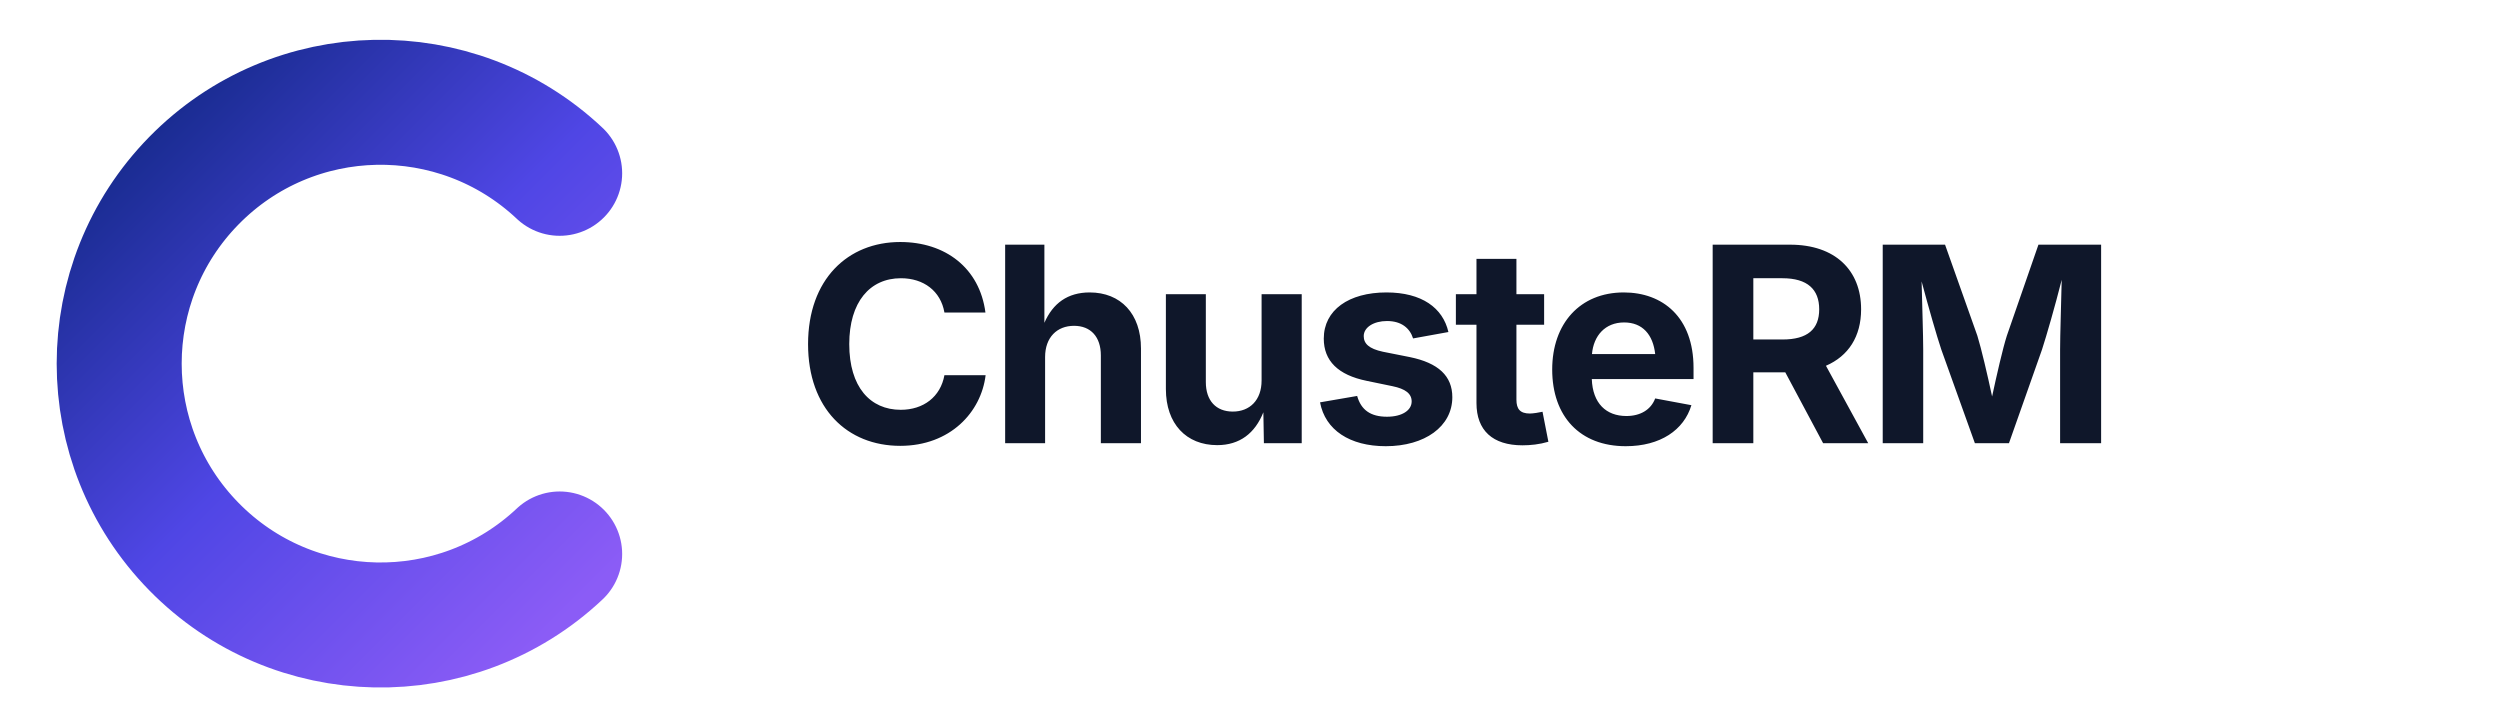
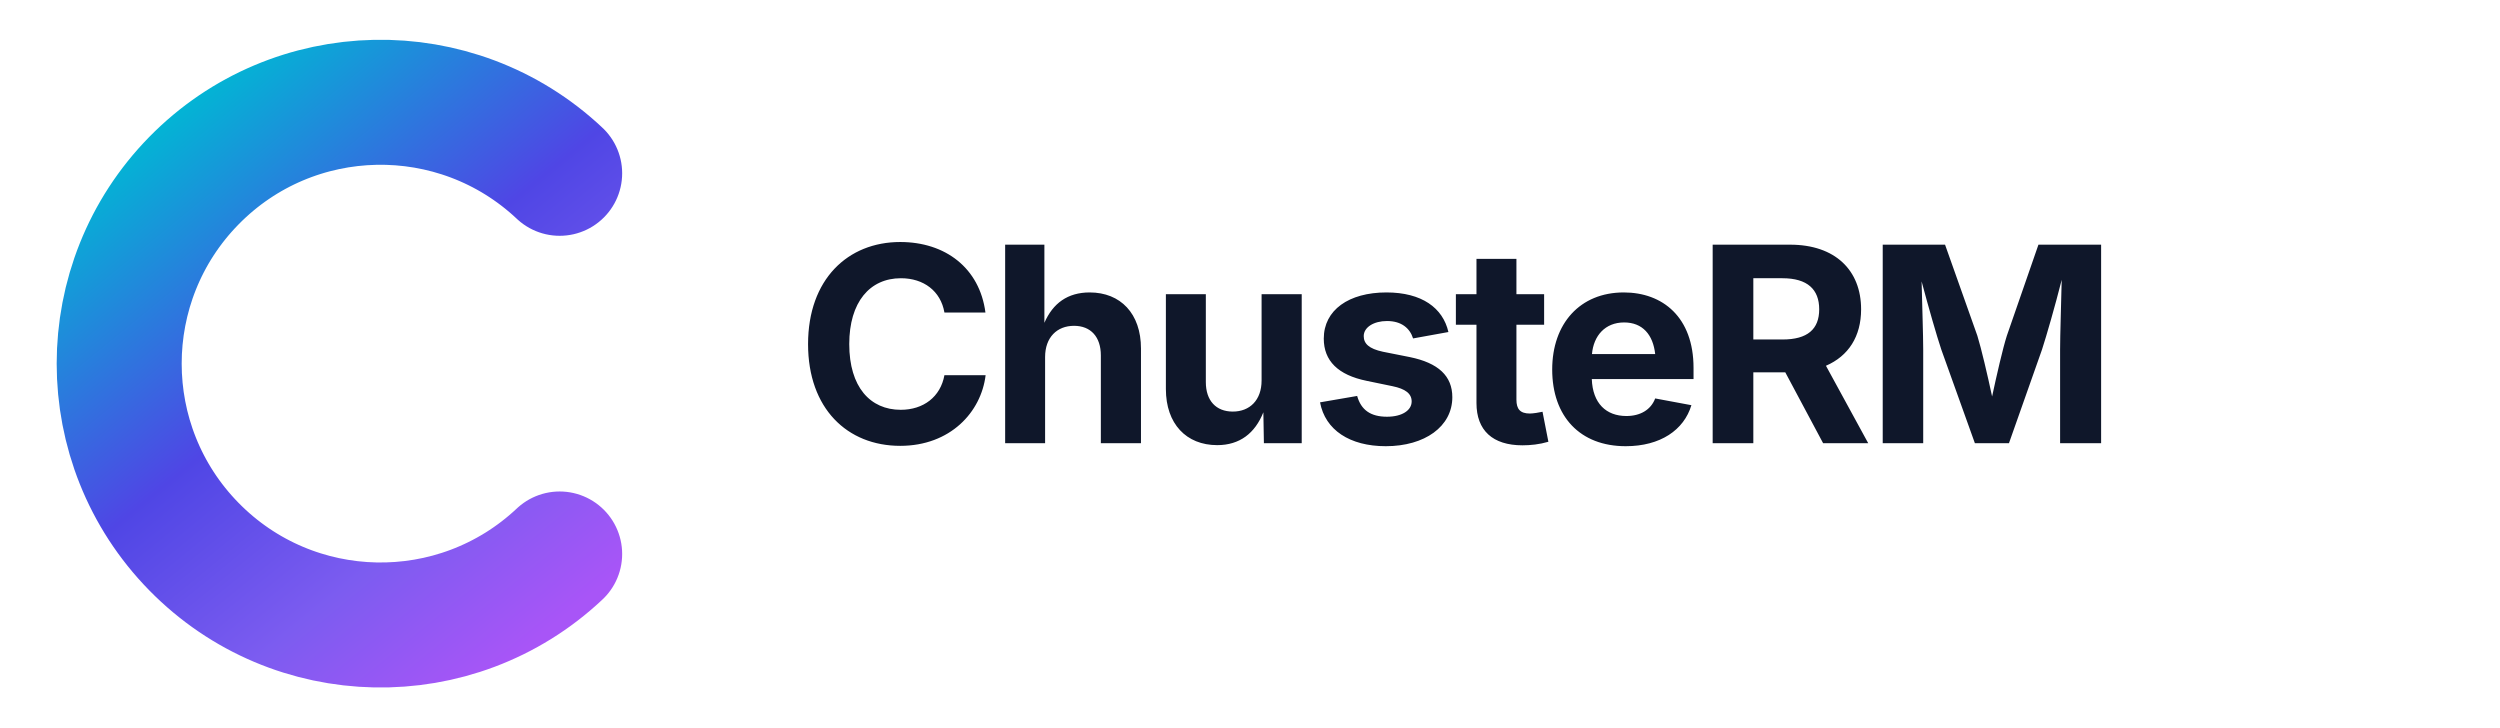
<svg xmlns="http://www.w3.org/2000/svg" viewBox="0 0 220 64" fill="none" role="img" aria-label="ChusteRM">
  <defs>
-     <linearGradient id="chusterm-c-light" x1="12" y1="12" x2="52" y2="52" gradientUnits="userSpaceOnUse">
-       <stop stop-color="#182B8F" />
-       <stop offset="0.48" stop-color="#4F46E5" />
-       <stop offset="1" stop-color="#8B5CF6" />
+     <linearGradient id="chusterm-c-light" x1="14" y1="10" x2="50" y2="54" gradientUnits="userSpaceOnUse">
+       <stop stop-color="#00b8d4" />
+       <stop offset="0.45" stop-color="#4f46e5" />
+       <stop offset="0.75" stop-color="#7c5cf0" />
+       <stop offset="1" stop-color="#a855f7" />
    </linearGradient>
  </defs>
  <path d="M49.25 15.25A23 23 0 1 0 49.25 48.75" stroke="url(#chusterm-c-light)" stroke-width="11" stroke-linecap="round" />
  <text x="70" y="39" font-family="Manrope, Inter, system-ui, sans-serif" font-size="24" font-weight="750" letter-spacing="-0.8" fill="#0F172A">ChusteRM</text>
</svg>
